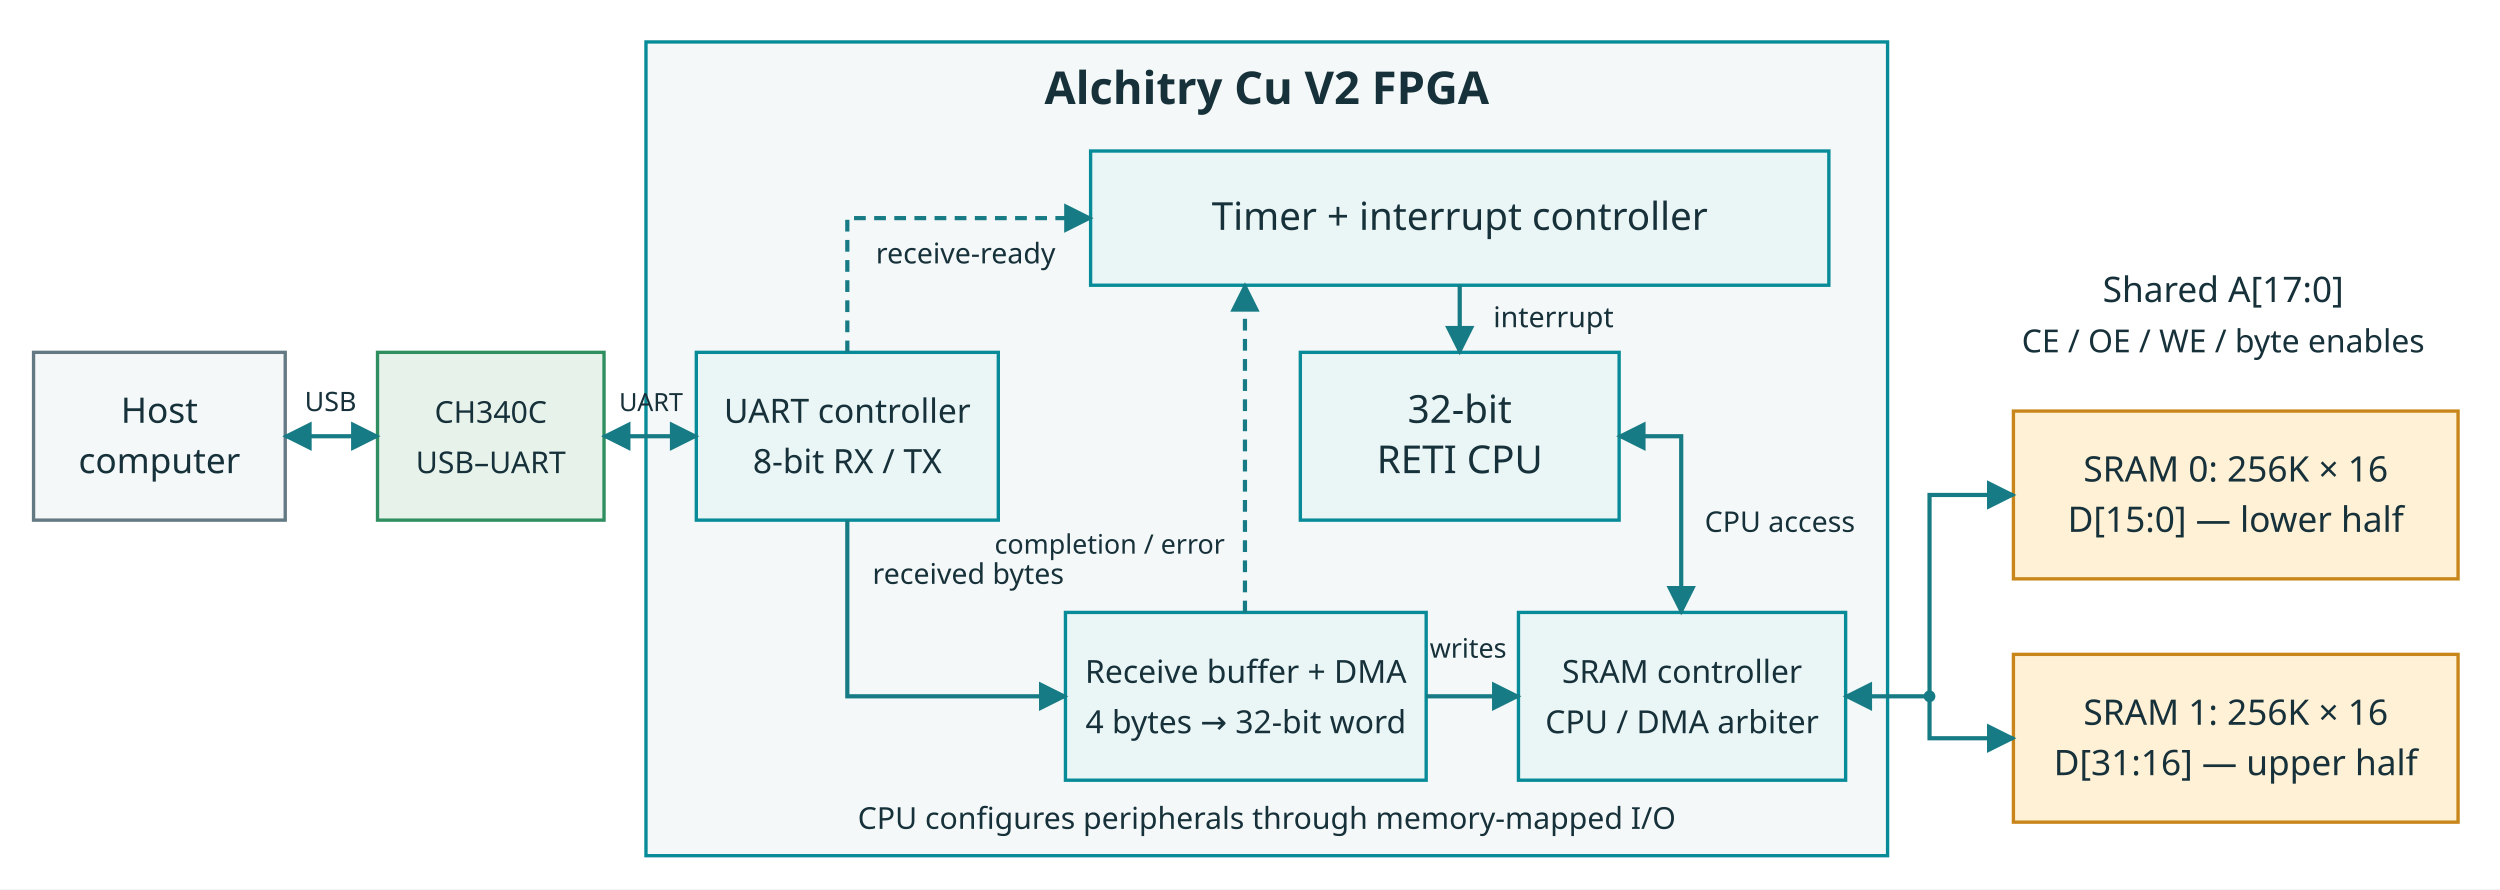
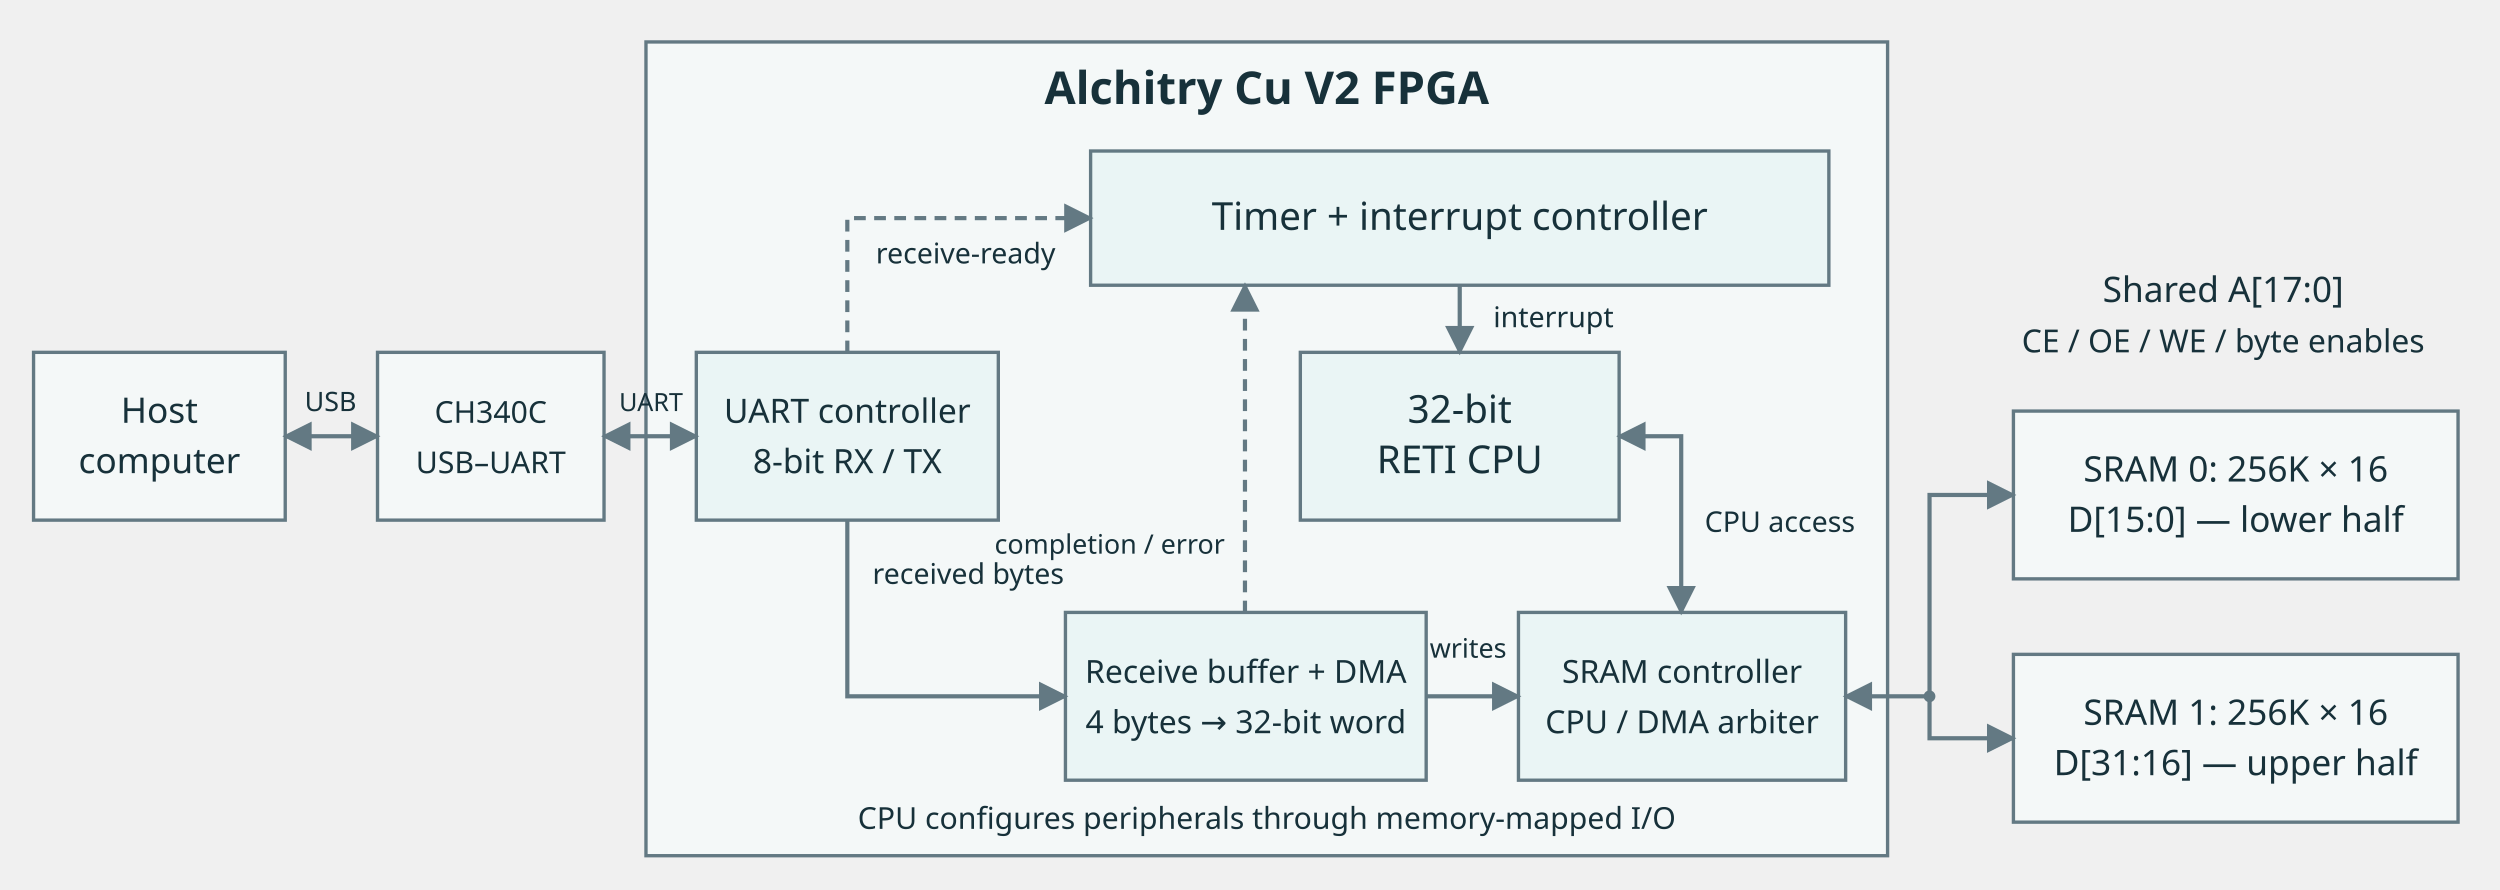
<svg xmlns="http://www.w3.org/2000/svg" width="1490" height="530" viewBox="0 0 1490 530" role="img" aria-labelledby="title desc">
  <defs>
    <marker id="arrow" viewBox="0 0 10 10" refX="9" refY="5" markerWidth="7" markerHeight="7" orient="auto-start-reverse">
-       <path d="M0 0 L10 5 L0 10 Z" fill="#167b84" />
+       <path d="M0 0 L10 5 L0 10 Z" fill="#637983" />
    </marker>
  </defs>
-   <rect width="100%" height="100%" fill="white" />
  <g font-family="Cantarell, sans-serif" fill="#17313a">
-     <rect x="385" y="25" width="740" height="485" fill="#f4f8f8" stroke="#078b98" stroke-width="2" />
+     <rect x="385" y="25" width="740" height="485" fill="#f4f8f8" stroke="#637983" stroke-width="2" />
    <text x="755" y="62" font-size="27" text-anchor="middle" font-weight="bold" fill="#17313a">Alchitry Cu V2 FPGA</text>
    <rect x="20" y="210" width="150" height="100" fill="#f4f8f8" stroke="#637983" stroke-width="2" />
    <text x="95.0" y="252.0" font-size="21" text-anchor="middle" font-weight="normal" fill="#17313a">Host</text>
    <text x="95.0" y="282.0" font-size="21" text-anchor="middle" font-weight="normal" fill="#17313a">computer</text>
-     <rect x="225" y="210" width="135" height="100" fill="#e7f3ea" stroke="#2f8f61" stroke-width="2" />
+     <rect x="225" y="210" width="135" height="100" fill="#f4f8f8" stroke="#637983" stroke-width="2" />
    <text x="292.5" y="252.0" font-size="18" text-anchor="middle" font-weight="normal" fill="#17313a">CH340C</text>
    <text x="292.5" y="282.0" font-size="18" text-anchor="middle" font-weight="normal" fill="#17313a">USB–UART</text>
-     <polyline points="170,260 225,260" fill="none" stroke="#167b84" stroke-width="2.5" stroke-linejoin="miter" marker-end="url(#arrow)" marker-start="url(#arrow)" />
+     <polyline points="170,260 225,260" fill="none" stroke="#637983" stroke-width="2.5" stroke-linejoin="miter" marker-end="url(#arrow)" marker-start="url(#arrow)" />
    <text x="197" y="245" font-size="16" text-anchor="middle" font-weight="normal" fill="#17313a">USB</text>
-     <rect x="415" y="210" width="180" height="100" fill="#eaf5f5" stroke="#078b98" stroke-width="2" />
+     <rect x="415" y="210" width="180" height="100" fill="#eaf5f5" stroke="#637983" stroke-width="2" />
    <text x="505.0" y="252.0" font-size="20" text-anchor="middle" font-weight="normal" fill="#17313a">UART controller</text>
    <text x="505.0" y="282.0" font-size="20" text-anchor="middle" font-weight="normal" fill="#17313a">8-bit RX / TX</text>
-     <polyline points="360,260 415,260" fill="none" stroke="#167b84" stroke-width="2.5" stroke-linejoin="miter" marker-end="url(#arrow)" marker-start="url(#arrow)" />
+     <polyline points="360,260 415,260" fill="none" stroke="#637983" stroke-width="2.5" stroke-linejoin="miter" marker-end="url(#arrow)" marker-start="url(#arrow)" />
    <text x="388" y="245" font-size="15" text-anchor="middle" font-weight="normal" fill="#17313a">UART</text>
-     <rect x="650" y="90" width="440" height="80" fill="#eaf5f5" stroke="#078b98" stroke-width="2" />
+     <rect x="650" y="90" width="440" height="80" fill="#eaf5f5" stroke="#637983" stroke-width="2" />
    <text x="870.0" y="137.0" font-size="23" text-anchor="middle" font-weight="normal" fill="#17313a">Timer + interrupt controller</text>
-     <rect x="775" y="210" width="190" height="100" fill="#eaf5f5" stroke="#078b98" stroke-width="2" />
+     <rect x="775" y="210" width="190" height="100" fill="#eaf5f5" stroke="#637983" stroke-width="2" />
    <text x="870.0" y="252.0" font-size="23" text-anchor="middle" font-weight="normal" fill="#17313a">32-bit</text>
    <text x="870.0" y="282.0" font-size="23" text-anchor="middle" font-weight="normal" fill="#17313a">RETI CPU</text>
-     <polyline points="870,170 870,210" fill="none" stroke="#167b84" stroke-width="2.5" stroke-linejoin="miter" marker-end="url(#arrow)" />
+     <polyline points="870,170 870,210" fill="none" stroke="#637983" stroke-width="2.5" stroke-linejoin="miter" marker-end="url(#arrow)" />
    <text x="890" y="195" font-size="17" text-anchor="start" font-weight="normal" fill="#17313a">interrupt</text>
-     <polyline points="505,210 505,130 650,130" fill="none" stroke="#167b84" stroke-width="2.5" stroke-linejoin="miter" marker-end="url(#arrow)" stroke-dasharray="7 5" />
+     <polyline points="505,210 505,130 650,130" fill="none" stroke="#637983" stroke-width="2.5" stroke-linejoin="miter" marker-end="url(#arrow)" stroke-dasharray="7 5" />
    <text x="522" y="157" font-size="17" text-anchor="start" font-weight="normal" fill="#17313a">receive-ready</text>
-     <rect x="635" y="365" width="215" height="100" fill="#eaf5f5" stroke="#078b98" stroke-width="2" />
+     <rect x="635" y="365" width="215" height="100" fill="#eaf5f5" stroke="#637983" stroke-width="2" />
    <text x="742.5" y="407.0" font-size="19" text-anchor="middle" font-weight="normal" fill="#17313a">Receive buffer + DMA</text>
    <text x="742.5" y="437.0" font-size="19" text-anchor="middle" font-weight="normal" fill="#17313a">4 bytes → 32-bit word</text>
-     <polyline points="505,310 505,415 635,415" fill="none" stroke="#167b84" stroke-width="2.5" stroke-linejoin="miter" marker-end="url(#arrow)" />
+     <polyline points="505,310 505,415 635,415" fill="none" stroke="#637983" stroke-width="2.5" stroke-linejoin="miter" marker-end="url(#arrow)" />
    <text x="520" y="348" font-size="17" text-anchor="start" font-weight="normal" fill="#17313a">received bytes</text>
-     <polyline points="742,365 742,170" fill="none" stroke="#167b84" stroke-width="2.5" stroke-linejoin="miter" marker-end="url(#arrow)" stroke-dasharray="7 5" />
+     <polyline points="742,365 742,170" fill="none" stroke="#637983" stroke-width="2.5" stroke-linejoin="miter" marker-end="url(#arrow)" stroke-dasharray="7 5" />
    <text x="730" y="330" font-size="16" text-anchor="end" font-weight="normal" fill="#17313a">completion / error</text>
-     <rect x="905" y="365" width="195" height="100" fill="#eaf5f5" stroke="#078b98" stroke-width="2" />
+     <rect x="905" y="365" width="195" height="100" fill="#eaf5f5" stroke="#637983" stroke-width="2" />
    <text x="1002.5" y="407.0" font-size="19" text-anchor="middle" font-weight="normal" fill="#17313a">SRAM controller</text>
    <text x="1002.5" y="437.0" font-size="19" text-anchor="middle" font-weight="normal" fill="#17313a">CPU / DMA arbiter</text>
-     <polyline points="965,260 1002,260 1002,365" fill="none" stroke="#167b84" stroke-width="2.5" stroke-linejoin="miter" marker-end="url(#arrow)" marker-start="url(#arrow)" />
+     <polyline points="965,260 1002,260 1002,365" fill="none" stroke="#637983" stroke-width="2.5" stroke-linejoin="miter" marker-end="url(#arrow)" marker-start="url(#arrow)" />
    <text x="1016" y="317" font-size="17" text-anchor="start" font-weight="normal" fill="#17313a">CPU access</text>
-     <polyline points="850,415 905,415" fill="none" stroke="#167b84" stroke-width="2.5" stroke-linejoin="miter" marker-end="url(#arrow)" />
+     <polyline points="850,415 905,415" fill="none" stroke="#637983" stroke-width="2.5" stroke-linejoin="miter" marker-end="url(#arrow)" />
    <text x="875" y="392" font-size="16" text-anchor="middle" font-weight="normal" fill="#17313a">writes</text>
-     <rect x="1200" y="245" width="265" height="100" fill="#fff1d6" stroke="#c8861a" stroke-width="2" />
+     <rect x="1200" y="245" width="265" height="100" fill="#f4f8f8" stroke="#637983" stroke-width="2" />
    <text x="1332.5" y="287.0" font-size="21" text-anchor="middle" font-weight="normal" fill="#17313a">SRAM 0: 256K × 16</text>
    <text x="1332.5" y="317.0" font-size="21" text-anchor="middle" font-weight="normal" fill="#17313a">D[15:0] — lower half</text>
-     <rect x="1200" y="390" width="265" height="100" fill="#fff1d6" stroke="#c8861a" stroke-width="2" />
+     <rect x="1200" y="390" width="265" height="100" fill="#f4f8f8" stroke="#637983" stroke-width="2" />
    <text x="1332.5" y="432.0" font-size="21" text-anchor="middle" font-weight="normal" fill="#17313a">SRAM 1: 256K × 16</text>
    <text x="1332.5" y="462.0" font-size="21" text-anchor="middle" font-weight="normal" fill="#17313a">D[31:16] — upper half</text>
-     <polyline points="1100,415 1150,415 1150,295 1200,295" fill="none" stroke="#167b84" stroke-width="2.5" stroke-linejoin="miter" marker-end="url(#arrow)" marker-start="url(#arrow)" />
-     <polyline points="1150,415 1150,440 1200,440" fill="none" stroke="#167b84" stroke-width="2.5" stroke-linejoin="miter" marker-end="url(#arrow)" />
-     <circle cx="1150" cy="415" r="3.5" fill="#167b84" />
+     <polyline points="1100,415 1150,415 1150,295 1200,295" fill="none" stroke="#637983" stroke-width="2.5" stroke-linejoin="miter" marker-end="url(#arrow)" marker-start="url(#arrow)" />
+     <polyline points="1150,415 1150,440 1200,440" fill="none" stroke="#637983" stroke-width="2.5" stroke-linejoin="miter" marker-end="url(#arrow)" />
+     <circle cx="1150" cy="415" r="3.5" fill="#637983" />
    <text x="1325" y="180" font-size="21" text-anchor="middle" font-weight="normal" fill="#17313a">Shared A[17:0]</text>
    <text x="1325" y="210" font-size="19" text-anchor="middle" font-weight="normal" fill="#17313a">CE / OE / WE / byte enables</text>
    <text x="755" y="494" font-size="18" text-anchor="middle" font-weight="normal" fill="#17313a">CPU configures peripherals through memory-mapped I/O</text>
  </g>
</svg>
